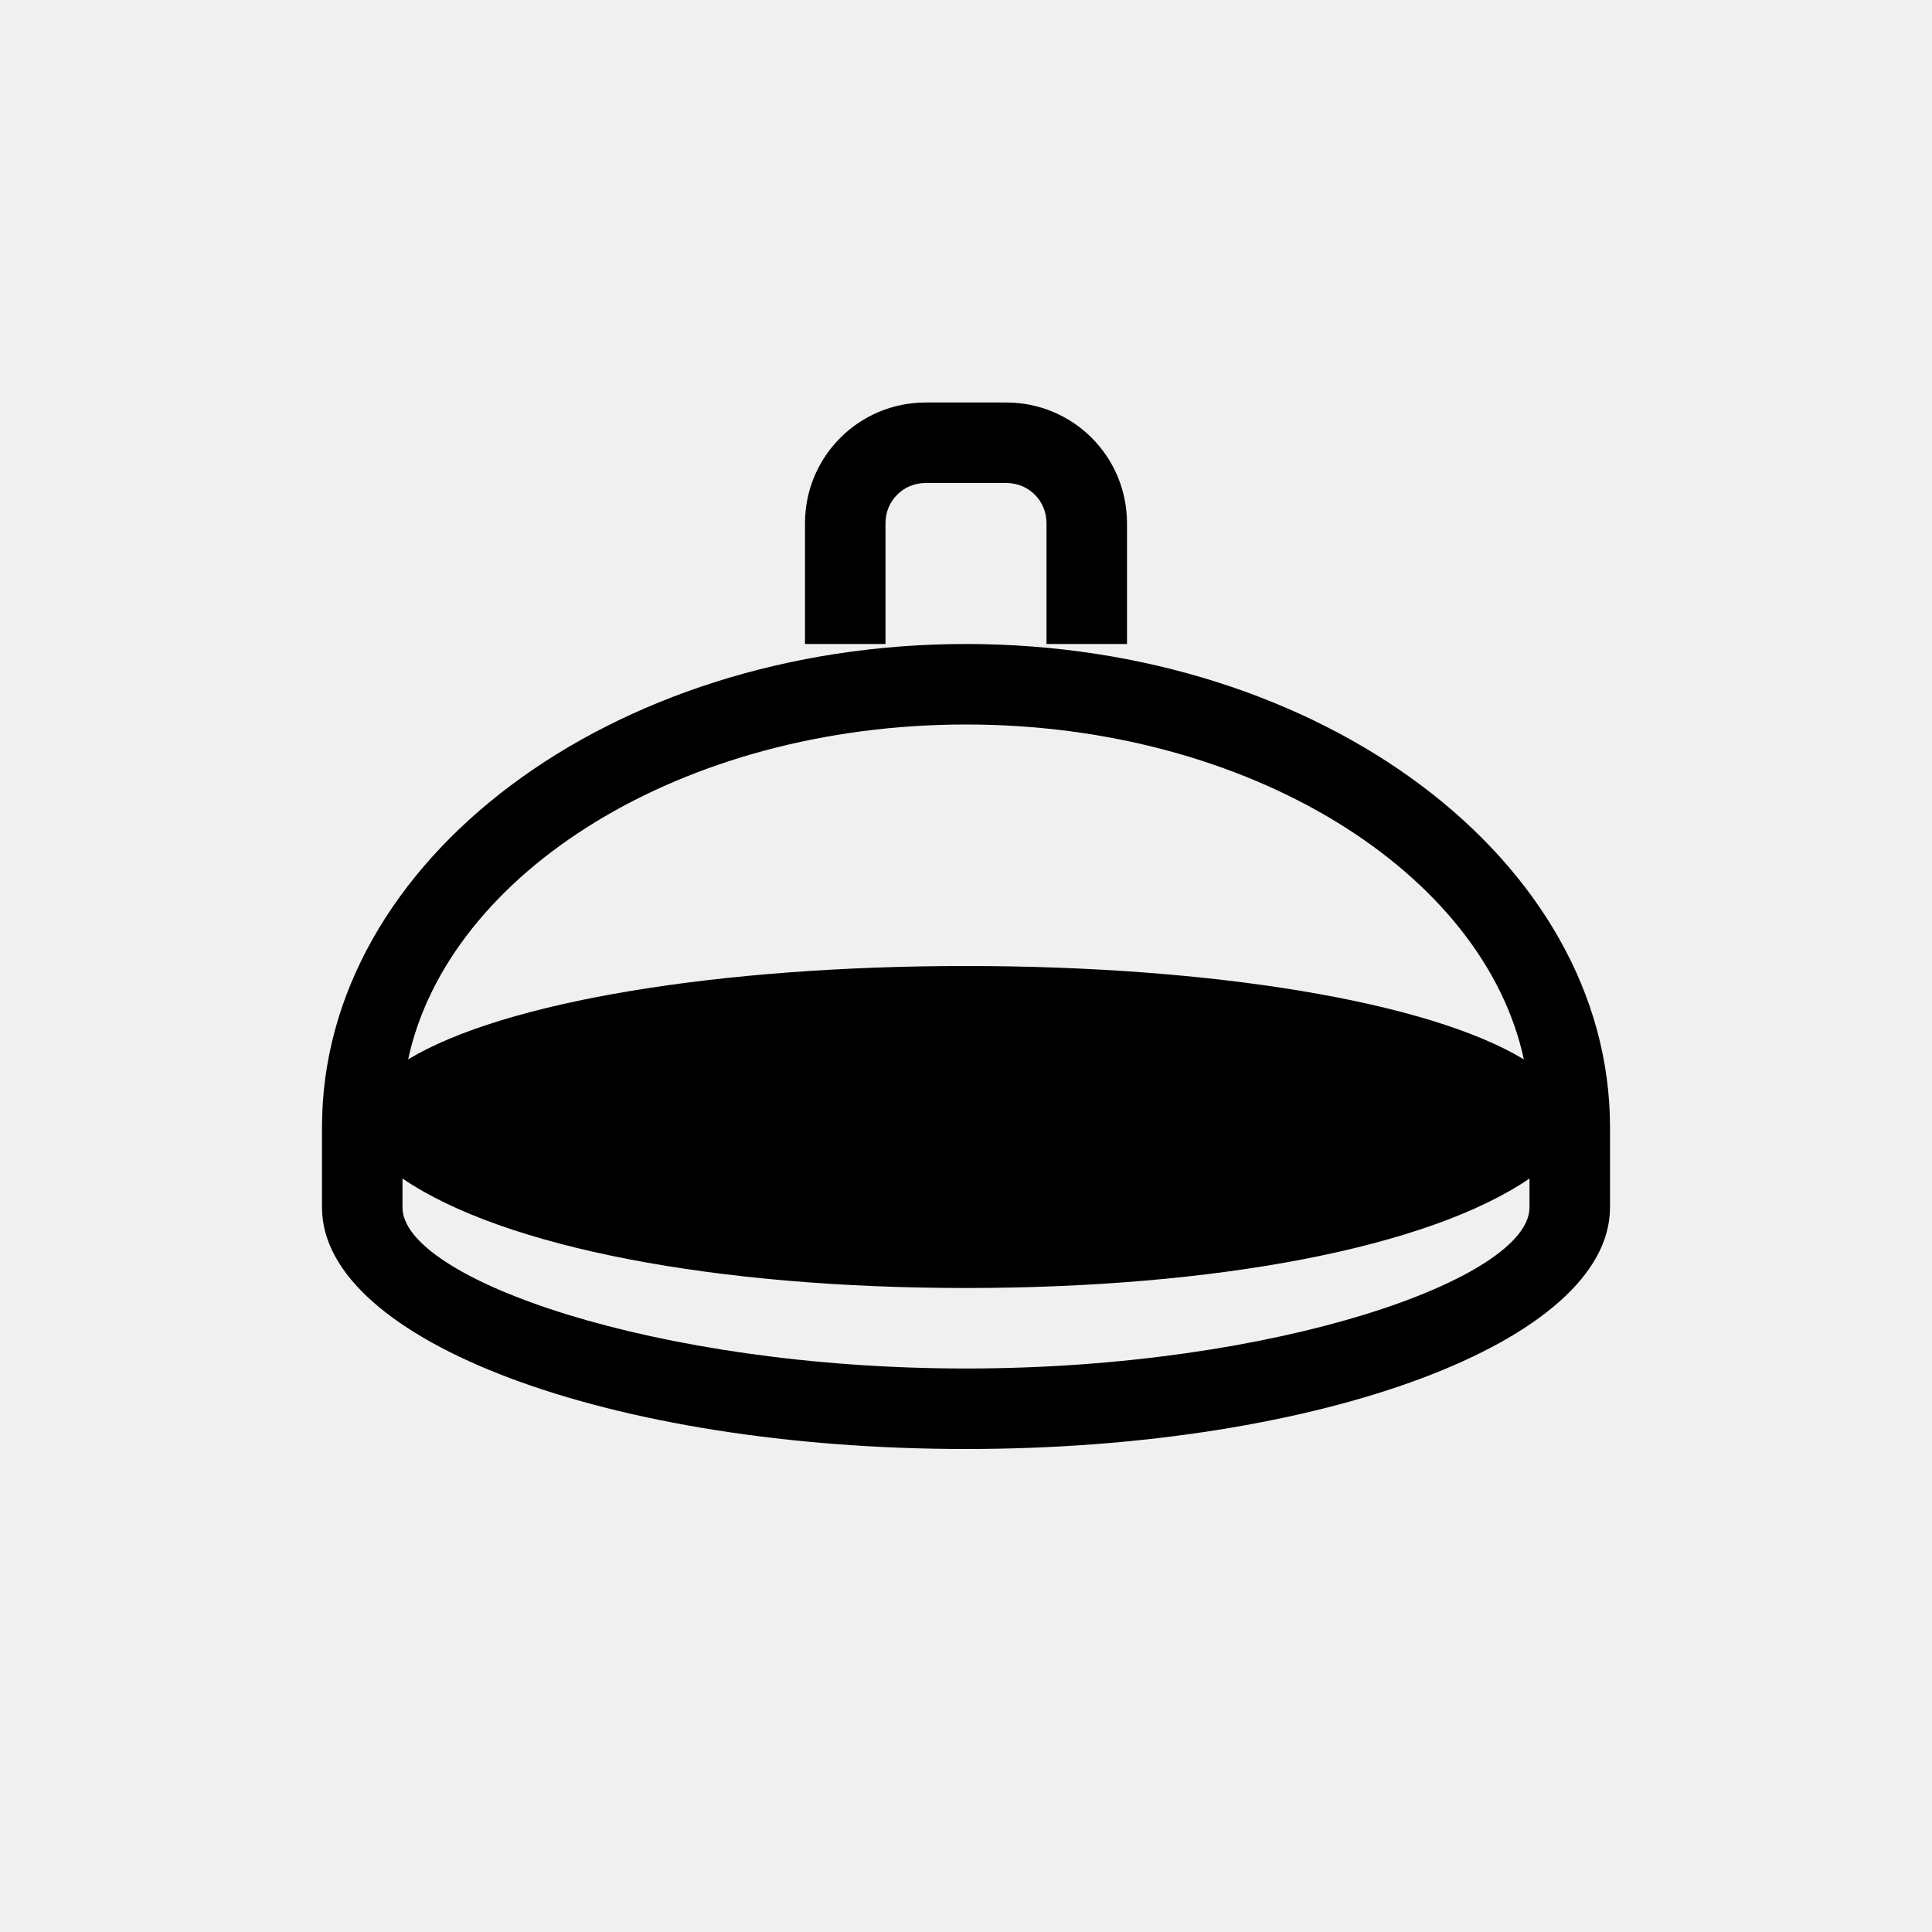
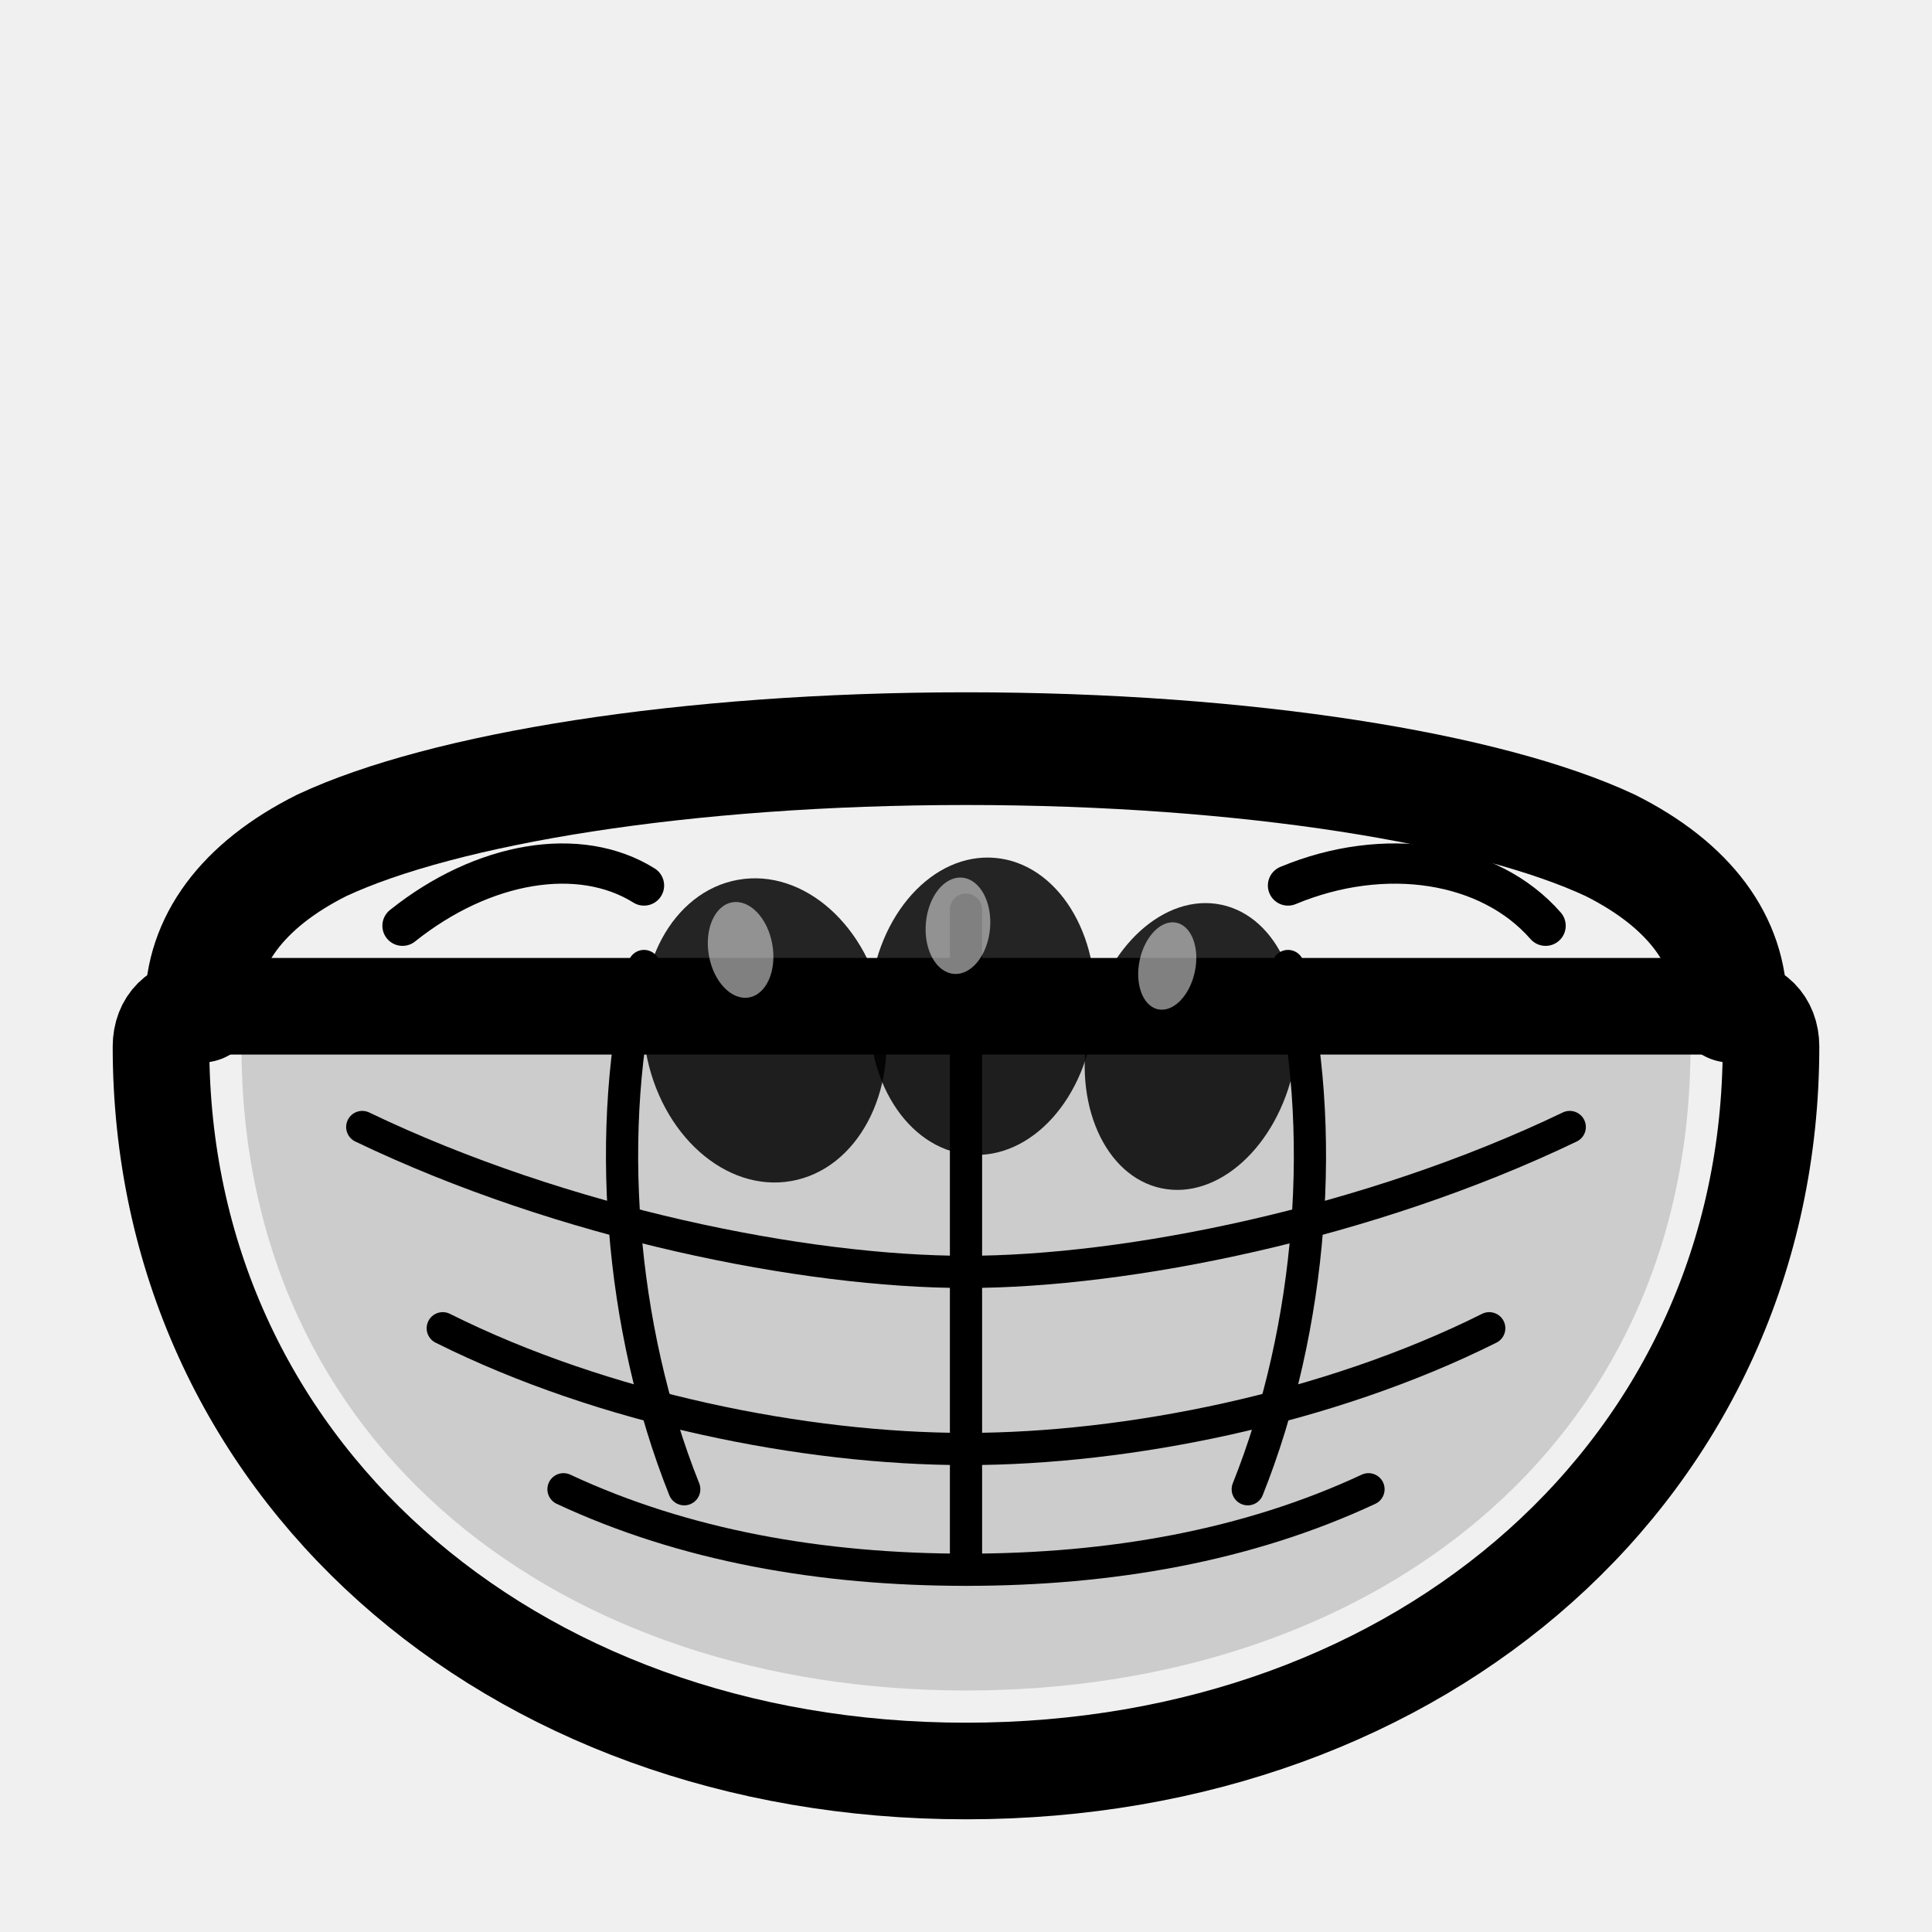
<svg xmlns="http://www.w3.org/2000/svg" viewBox="0 0 24 24" fill="currentColor">
-   <path d="M12 8c-4.42 0-8 2.69-8 6v1c0 1.66 3.58 3 8 3s8-1.34 8-3v-1c0-3.31-3.58-6-8-6zm0 9c-3.87 0-7-1.12-7-2v-.36c1.26.86 3.9 1.36 7 1.36s5.74-.5 7-1.36V15c0 .88-3.13 2-7 2zm0-8c3.53 0 6.43 1.84 6.93 4.16C17.74 12.44 15.06 12 12 12s-5.74.44-6.93 1.16C5.57 10.84 8.47 9 12 9z" />
-   <path d="M8.5 12.5c-.28 0-.5.13-.5.3 0 .17.22.3.5.3h7c.28 0 .5-.13.5-.3 0-.17-.22-.3-.5-.3zM7 14c-.28 0-.5.13-.5.3 0 .17.22.3.5.3h10c.28 0 .5-.13.5-.3 0-.17-.22-.3-.5-.3z" />
-   <path d="M10 6.5c0-.83.67-1.5 1.5-1.5h1c.83 0 1.5.67 1.5 1.5V8h-1V6.5c0-.28-.22-.5-.5-.5h-1c-.28 0-.5.22-.5.5V8h-1z" />
+   <path d="M3 13c0 5 4 8 9 8s9-3 9-8c0-.5-.1-.8-.2-1H3.2c-.1.2-.2.5-.2 1z" opacity="0.15" />
+   <path d="M2.5 12.5c-.3 0-.5.2-.5.5 0 5.2 4.3 9 10 9s10-3.8 10-9c0-.3-.2-.5-.5-.5z" fill="none" stroke="currentColor" stroke-width="1.2" stroke-linecap="round" />
+   <path d="M2.5 12.5c0-.8.5-1.5 1.5-2 1.5-.7 4.5-1.2 8-1.2s6.5.5 8 1.2c1 .5 1.5 1.2 1.5 2" fill="none" stroke="currentColor" stroke-width="1.4" stroke-linecap="round" />
+   <path d="M4.5 14c2.5 1.2 5.5 1.8 7.5 1.8s5-.6 7.5-1.8" stroke="currentColor" stroke-width="0.4" stroke-linecap="round" fill="none" />
+   <path d="M5.5 16.5c2 1 4.5 1.5 6.5 1.5s4.5-.5 6.5-1.5" stroke="currentColor" stroke-width="0.4" stroke-linecap="round" fill="none" />
+   <path d="M7 18.5c1.5.7 3.2 1 5 1s3.5-.3 5-1" stroke="currentColor" stroke-width="0.4" stroke-linecap="round" fill="none" />
+   <path d="M8 12c-.5 2-.3 4.5.5 6.5" stroke="currentColor" stroke-width="0.4" stroke-linecap="round" fill="none" />
+   <path d="M12 11.3v8.2" stroke="currentColor" stroke-width="0.4" stroke-linecap="round" fill="none" />
+   <path d="M16 12c.5 2 .3 4.5-.5 6.5" stroke="currentColor" stroke-width="0.4" stroke-linecap="round" fill="none" />
+   <ellipse cx="9.5" cy="12.8" rx="1.5" ry="1.9" transform="rotate(-10 9.5 12.8)" opacity="0.85" />
+   <ellipse cx="12.2" cy="12.5" rx="1.4" ry="1.85" transform="rotate(5 12.2 12.5)" opacity="0.85" />
+   <ellipse cx="14.8" cy="13" rx="1.3" ry="1.8" transform="rotate(12 14.8 13)" opacity="0.85" />
+   <ellipse cx="9.2" cy="11.8" rx="0.4" ry="0.6" fill="white" opacity="0.5" transform="rotate(-10 9.2 11.8)" />
+   <ellipse cx="11.9" cy="11.5" rx="0.4" ry="0.6" fill="white" opacity="0.5" transform="rotate(5 11.9 11.5)" />
+   <ellipse cx="14.5" cy="12" rx="0.35" ry="0.55" fill="white" opacity="0.5" transform="rotate(12 14.5 12)" />
+   <path d="M5 11.5c1-.8 2.2-1 3-.5" stroke="currentColor" stroke-width="0.5" stroke-linecap="round" fill="none" />
+   <path d="M16 11c1.2-.5 2.5-.3 3.2.5" stroke="currentColor" stroke-width="0.5" stroke-linecap="round" fill="none" />
</svg>
